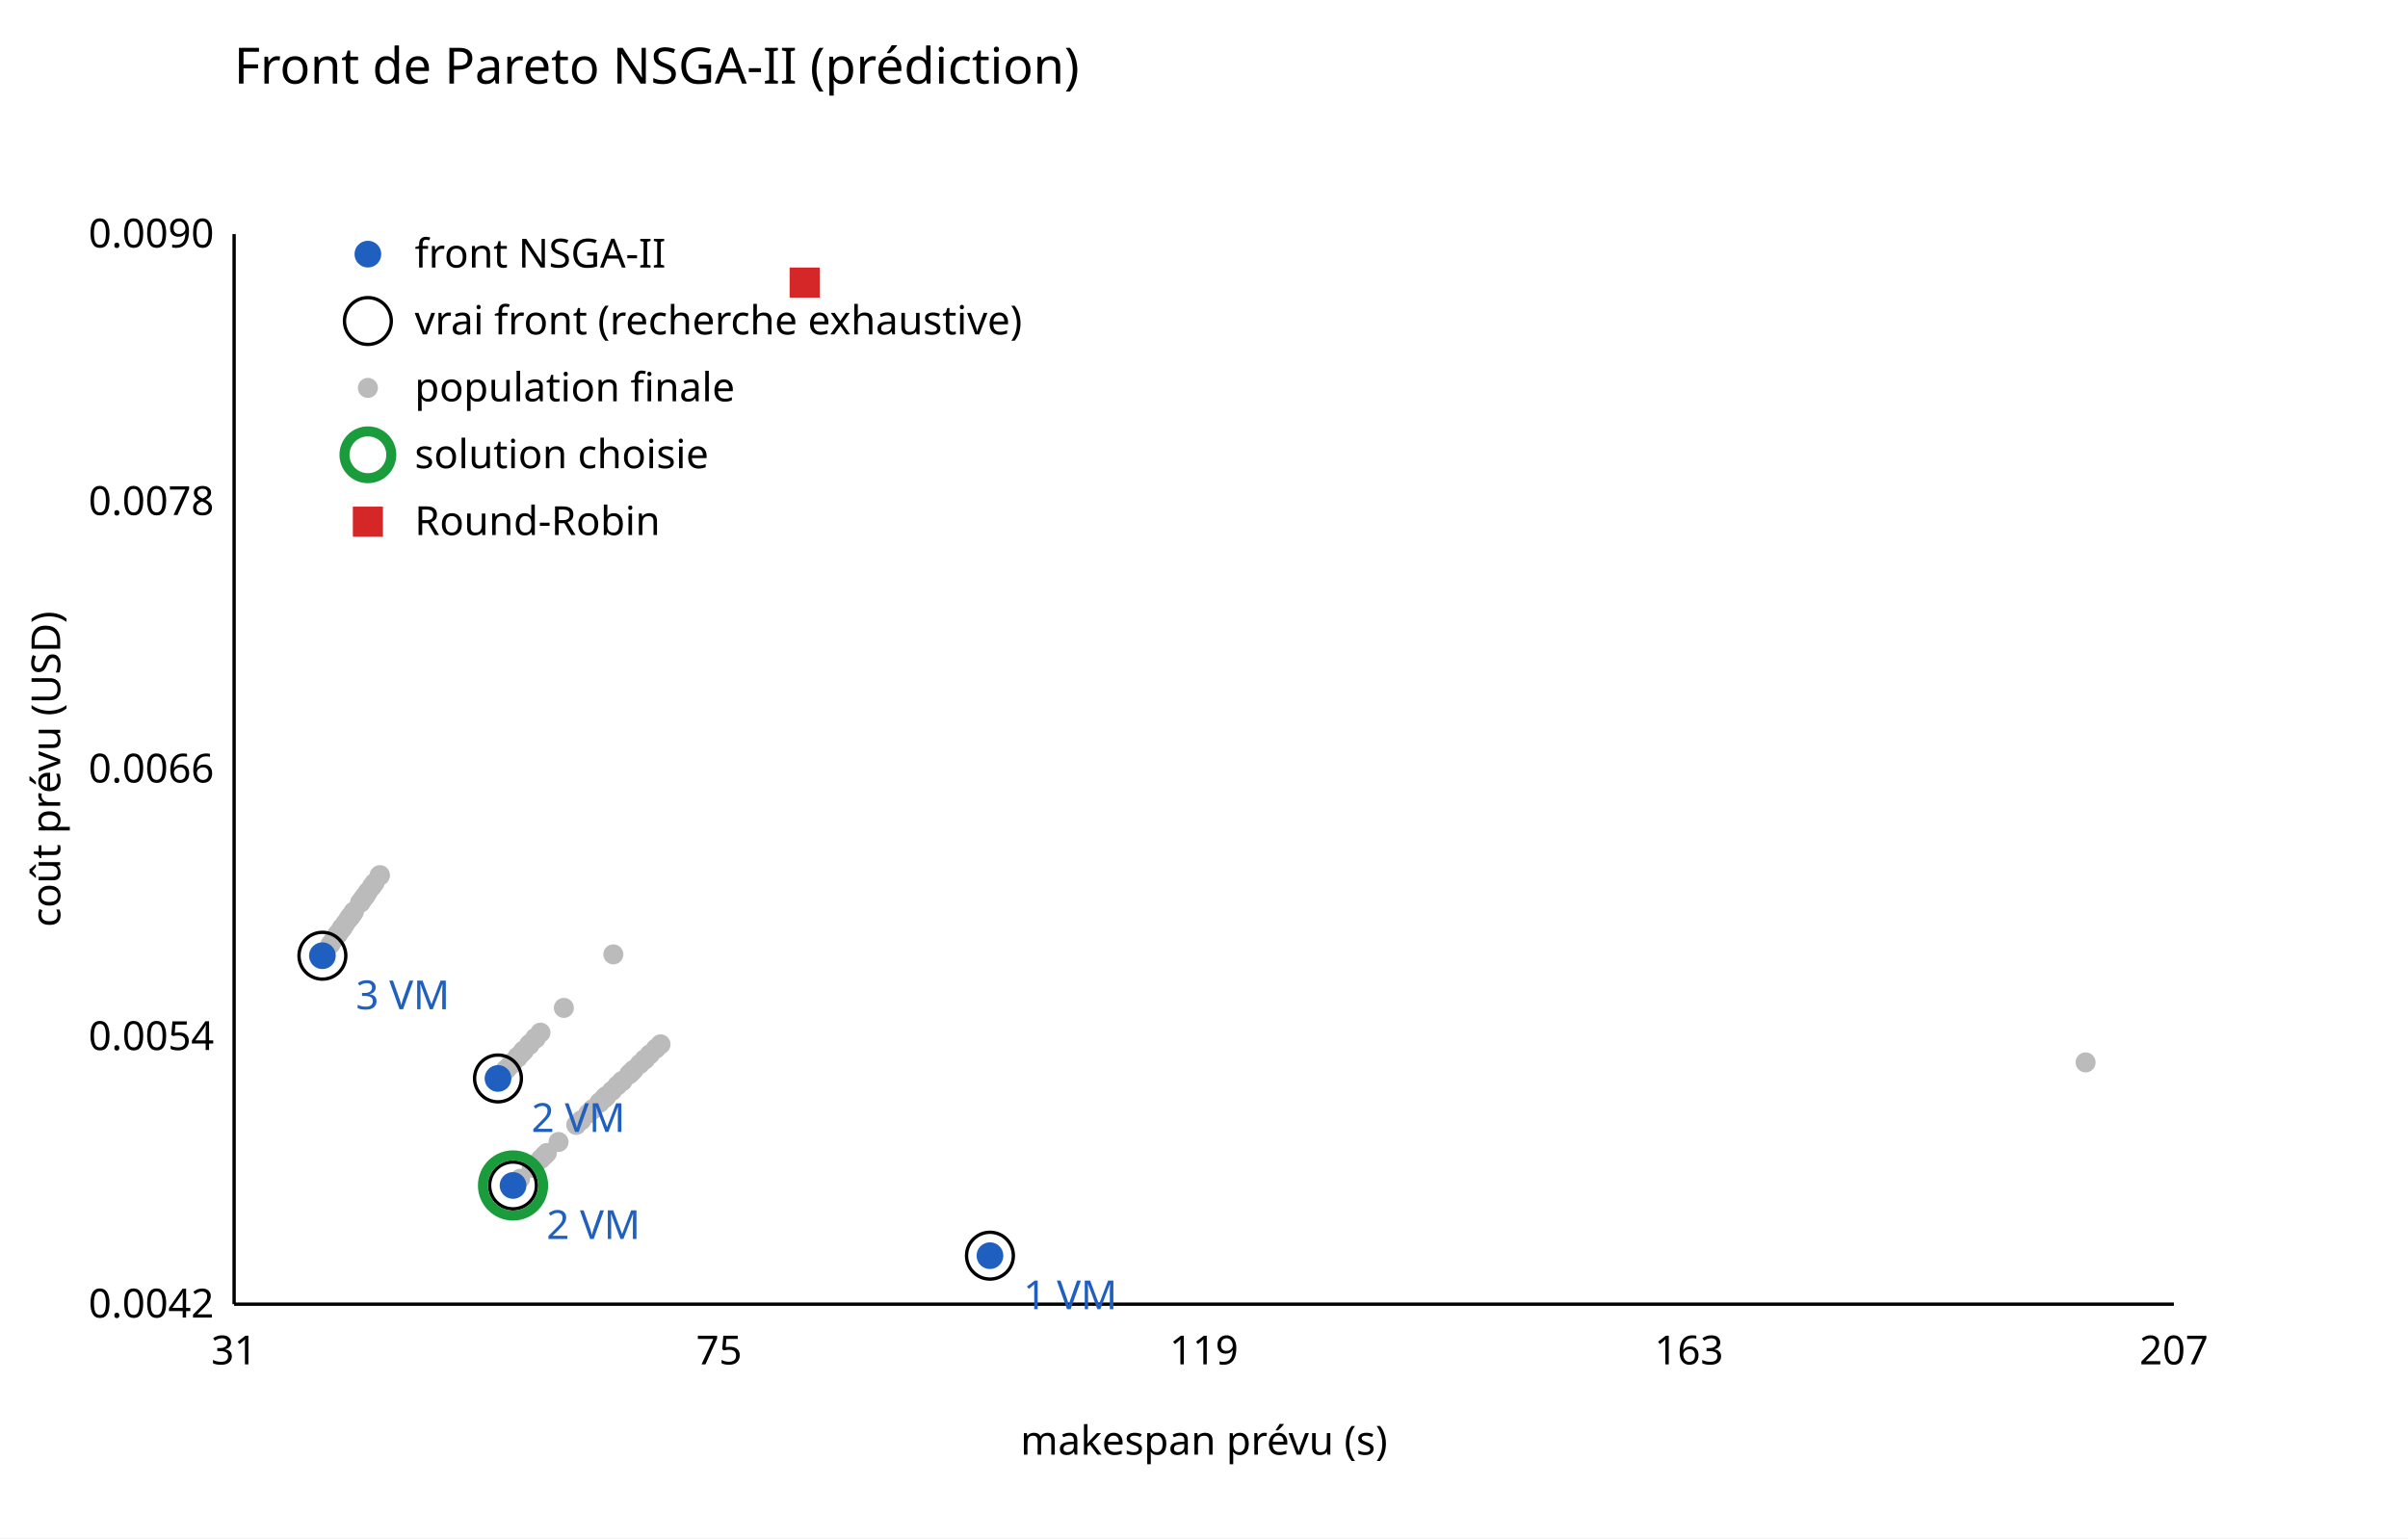
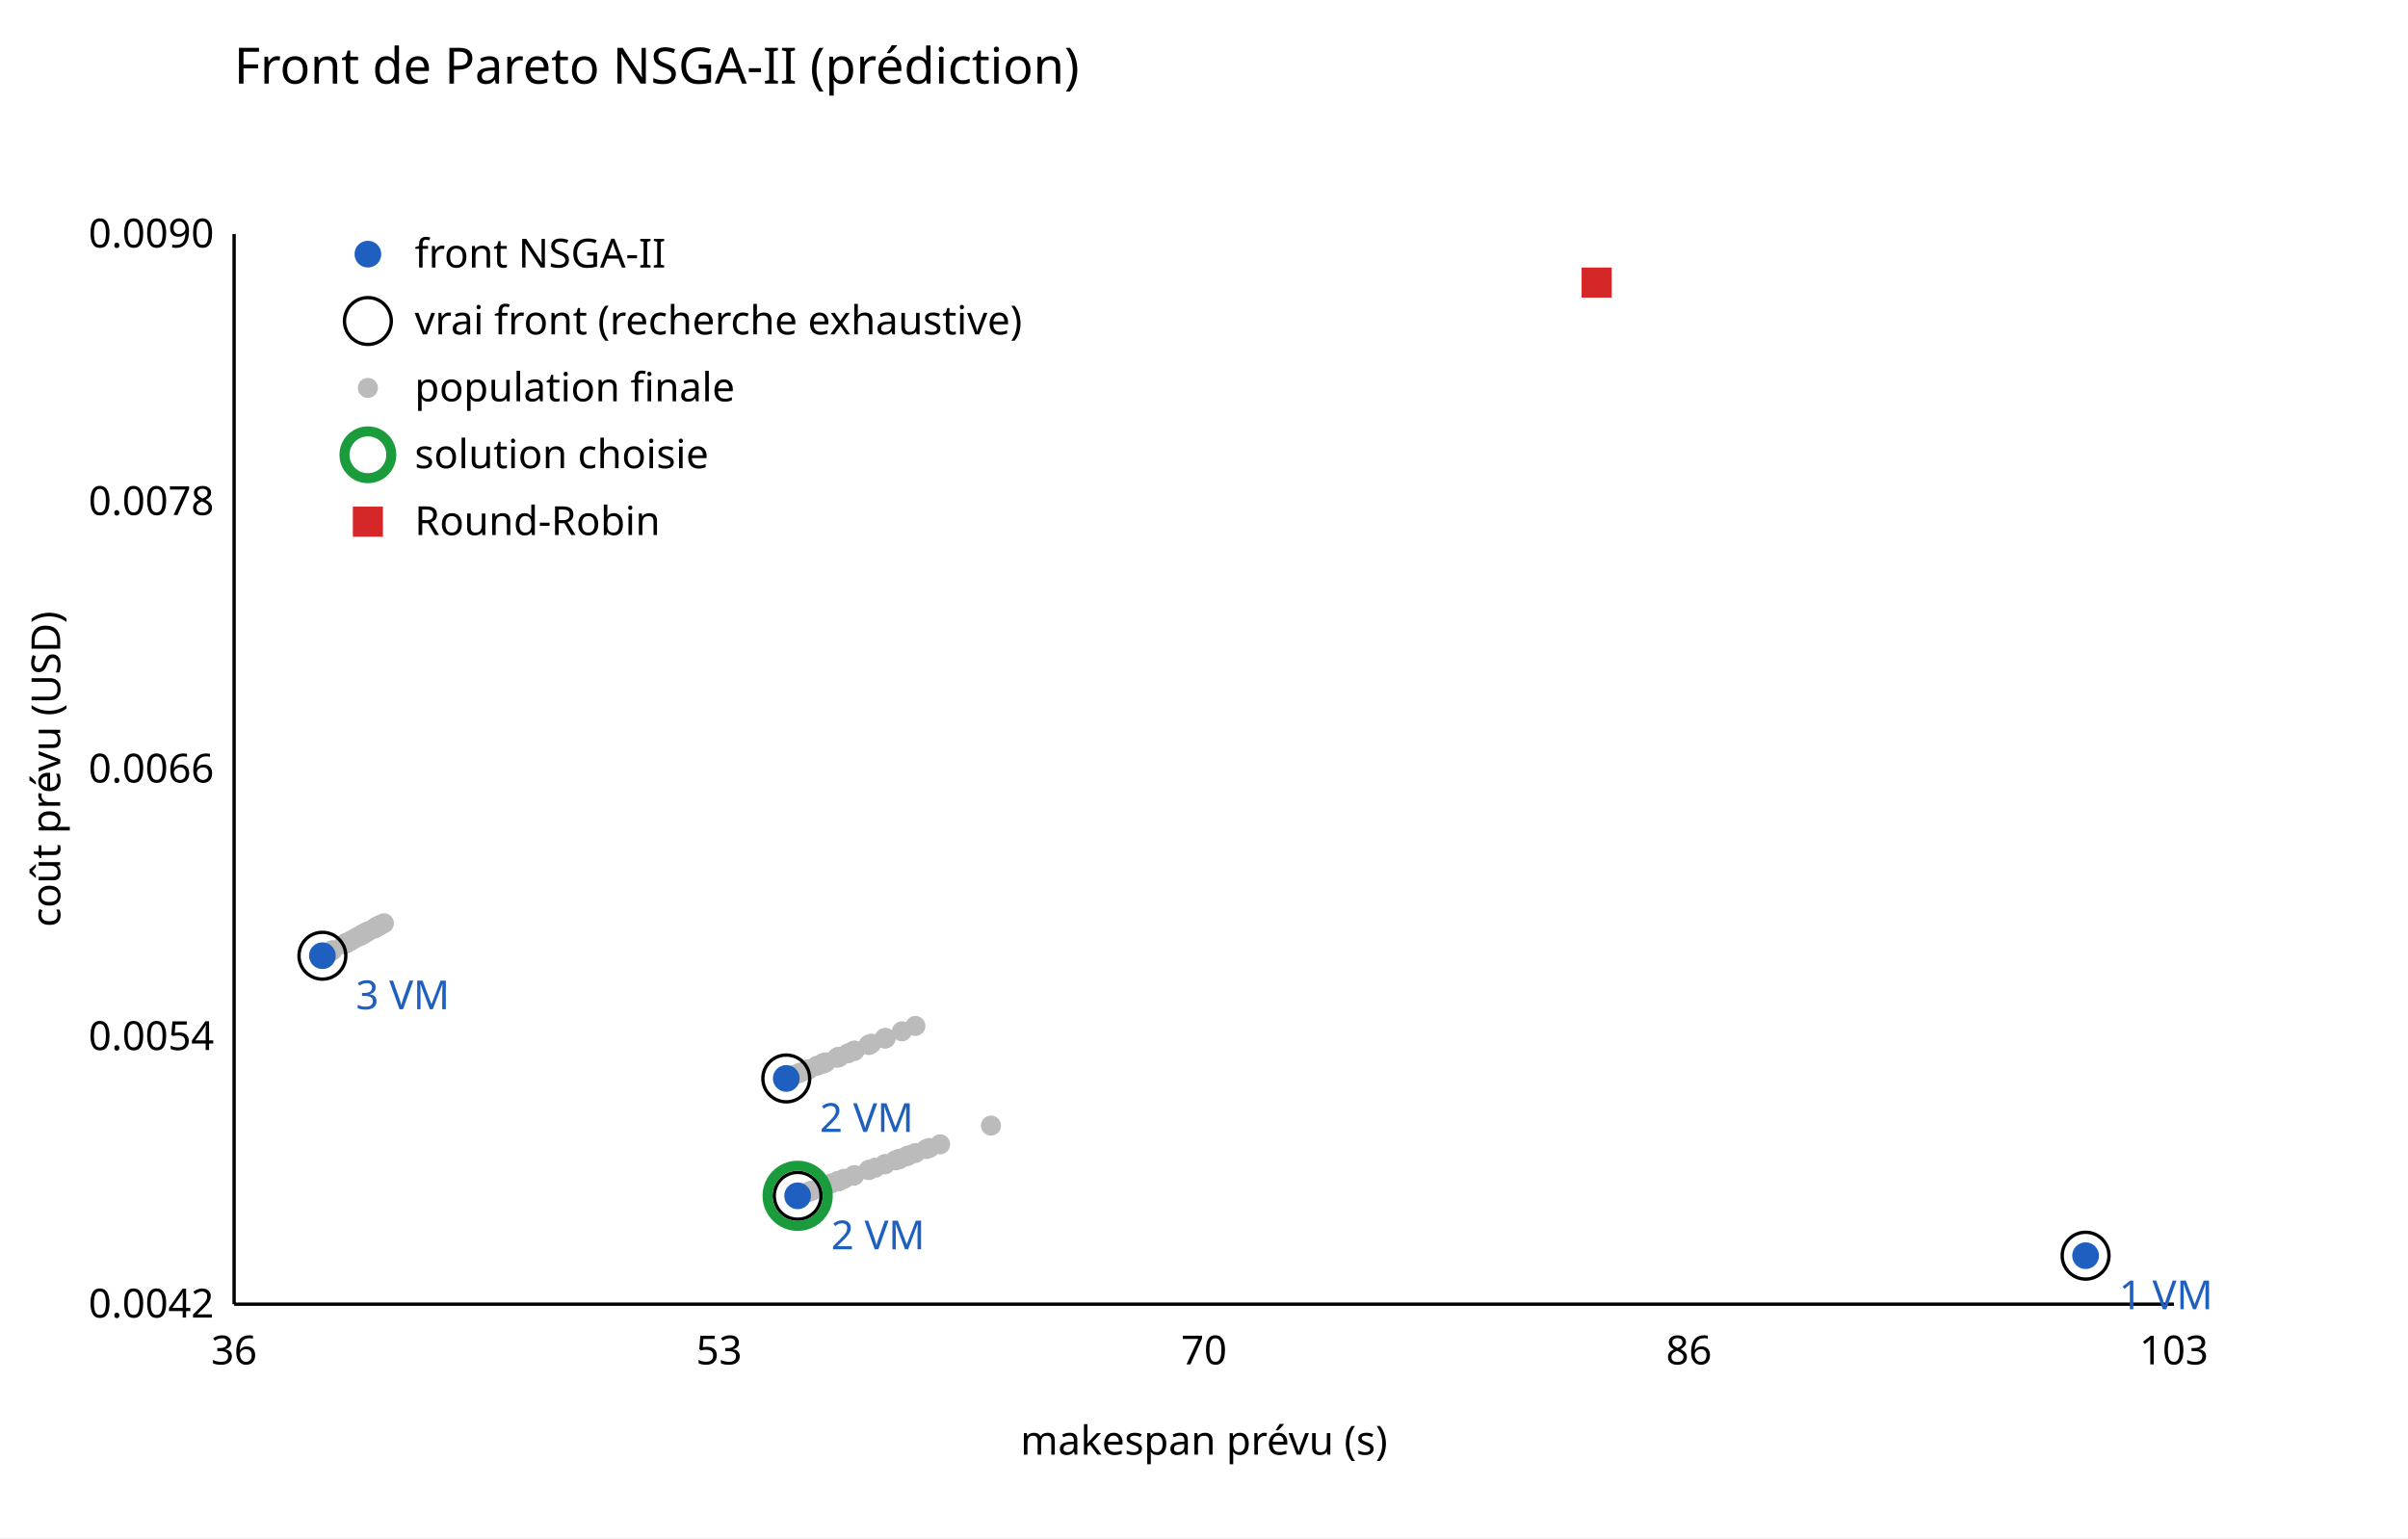
<svg xmlns="http://www.w3.org/2000/svg" width="720" height="460" font-family="sans-serif" font-size="12">
  <rect width="100%" height="100%" fill="white" />
  <text x="70" y="25" font-size="15">Front de Pareto NSGA-II (prédiction)</text>
  <line x1="70" y1="390" x2="650" y2="390" stroke="black" />
  <line x1="70" y1="70" x2="70" y2="390" stroke="black" />
-   <text x="70" y="408" text-anchor="middle">31</text>
+   <text x="70" y="408" text-anchor="middle">36</text>
  <text x="64" y="394" text-anchor="end">0.0042</text>
-   <text x="215" y="408" text-anchor="middle">75</text>
+   <text x="215" y="408" text-anchor="middle">53</text>
  <text x="64" y="314" text-anchor="end">0.0054</text>
-   <text x="360" y="408" text-anchor="middle">119</text>
+   <text x="360" y="408" text-anchor="middle">70</text>
  <text x="64" y="234" text-anchor="end">0.0066</text>
-   <text x="505" y="408" text-anchor="middle">163</text>
+   <text x="505" y="408" text-anchor="middle">86</text>
  <text x="64" y="154" text-anchor="end">0.0078</text>
-   <text x="650" y="408" text-anchor="middle">207</text>
+   <text x="650" y="408" text-anchor="middle">103</text>
  <text x="64" y="74" text-anchor="end">0.0090</text>
  <text x="360" y="435" text-anchor="middle">makespan prévu (s)</text>
  <text x="18" y="230" transform="rotate(-90 18 230)" text-anchor="middle">coût prévu (USD)</text>
-   <circle cx="296.0" cy="375.5" r="3" fill="#bbbbbb" />
+   <circle cx="623.6" cy="375.5" r="3" fill="#bbbbbb" />
  <circle cx="96.4" cy="285.8" r="3" fill="#bbbbbb" />
-   <circle cx="153.4" cy="354.5" r="3" fill="#bbbbbb" />
-   <circle cx="148.9" cy="322.5" r="3" fill="#bbbbbb" />
-   <circle cx="154.8" cy="353.2" r="3" fill="#bbbbbb" />
-   <circle cx="149.1" cy="322.2" r="3" fill="#bbbbbb" />
-   <circle cx="97.2" cy="284.7" r="3" fill="#bbbbbb" />
-   <circle cx="155.5" cy="352.5" r="3" fill="#bbbbbb" />
-   <circle cx="149.3" cy="322.1" r="3" fill="#bbbbbb" />
-   <circle cx="98.8" cy="282.4" r="3" fill="#bbbbbb" />
-   <circle cx="159.0" cy="349.2" r="3" fill="#bbbbbb" />
-   <circle cx="149.5" cy="321.8" r="3" fill="#bbbbbb" />
-   <circle cx="99.8" cy="280.9" r="3" fill="#bbbbbb" />
-   <circle cx="160.1" cy="348.1" r="3" fill="#bbbbbb" />
-   <circle cx="149.6" cy="321.7" r="3" fill="#bbbbbb" />
-   <circle cx="100.7" cy="279.7" r="3" fill="#bbbbbb" />
-   <circle cx="161.7" cy="346.6" r="3" fill="#bbbbbb" />
-   <circle cx="149.9" cy="321.4" r="3" fill="#bbbbbb" />
-   <circle cx="101.0" cy="279.4" r="3" fill="#bbbbbb" />
-   <circle cx="162.8" cy="345.5" r="3" fill="#bbbbbb" />
-   <circle cx="150.5" cy="320.8" r="3" fill="#bbbbbb" />
-   <circle cx="101.0" cy="279.3" r="3" fill="#bbbbbb" />
-   <circle cx="163.5" cy="344.8" r="3" fill="#bbbbbb" />
-   <circle cx="151.2" cy="320.0" r="3" fill="#bbbbbb" />
-   <circle cx="101.6" cy="278.5" r="3" fill="#bbbbbb" />
-   <circle cx="167.0" cy="341.5" r="3" fill="#bbbbbb" />
-   <circle cx="151.3" cy="319.8" r="3" fill="#bbbbbb" />
-   <circle cx="102.2" cy="277.7" r="3" fill="#bbbbbb" />
-   <circle cx="172.3" cy="336.4" r="3" fill="#bbbbbb" />
-   <circle cx="151.4" cy="319.8" r="3" fill="#bbbbbb" />
-   <circle cx="102.3" cy="277.5" r="3" fill="#bbbbbb" />
-   <circle cx="173.8" cy="335.0" r="3" fill="#bbbbbb" />
-   <circle cx="152.4" cy="318.7" r="3" fill="#bbbbbb" />
-   <circle cx="102.3" cy="277.5" r="3" fill="#bbbbbb" />
-   <circle cx="175.9" cy="333.0" r="3" fill="#bbbbbb" />
-   <circle cx="153.0" cy="318.1" r="3" fill="#bbbbbb" />
-   <circle cx="102.6" cy="277.2" r="3" fill="#bbbbbb" />
-   <circle cx="177.2" cy="331.8" r="3" fill="#bbbbbb" />
-   <circle cx="153.1" cy="317.9" r="3" fill="#bbbbbb" />
-   <circle cx="103.3" cy="276.1" r="3" fill="#bbbbbb" />
-   <circle cx="177.2" cy="331.7" r="3" fill="#bbbbbb" />
-   <circle cx="153.1" cy="317.9" r="3" fill="#bbbbbb" />
-   <circle cx="104.2" cy="274.8" r="3" fill="#bbbbbb" />
-   <circle cx="179.2" cy="329.8" r="3" fill="#bbbbbb" />
-   <circle cx="153.4" cy="317.7" r="3" fill="#bbbbbb" />
-   <circle cx="179.4" cy="329.6" r="3" fill="#bbbbbb" />
-   <circle cx="154.7" cy="316.3" r="3" fill="#bbbbbb" />
-   <circle cx="104.5" cy="274.5" r="3" fill="#bbbbbb" />
-   <circle cx="180.7" cy="328.4" r="3" fill="#bbbbbb" />
-   <circle cx="154.7" cy="316.2" r="3" fill="#bbbbbb" />
-   <circle cx="104.8" cy="274.0" r="3" fill="#bbbbbb" />
-   <circle cx="180.8" cy="328.3" r="3" fill="#bbbbbb" />
-   <circle cx="154.8" cy="316.1" r="3" fill="#bbbbbb" />
-   <circle cx="105.1" cy="273.7" r="3" fill="#bbbbbb" />
-   <circle cx="181.0" cy="328.1" r="3" fill="#bbbbbb" />
-   <circle cx="154.8" cy="316.1" r="3" fill="#bbbbbb" />
-   <circle cx="181.2" cy="327.9" r="3" fill="#bbbbbb" />
-   <circle cx="154.9" cy="316.0" r="3" fill="#bbbbbb" />
-   <circle cx="105.7" cy="272.8" r="3" fill="#bbbbbb" />
-   <circle cx="181.4" cy="327.7" r="3" fill="#bbbbbb" />
-   <circle cx="155.9" cy="315.0" r="3" fill="#bbbbbb" />
-   <circle cx="105.8" cy="272.6" r="3" fill="#bbbbbb" />
-   <circle cx="183.0" cy="326.2" r="3" fill="#bbbbbb" />
-   <circle cx="156.5" cy="314.3" r="3" fill="#bbbbbb" />
-   <circle cx="107.7" cy="270.0" r="3" fill="#bbbbbb" />
-   <circle cx="184.6" cy="324.6" r="3" fill="#bbbbbb" />
-   <circle cx="156.6" cy="314.2" r="3" fill="#bbbbbb" />
-   <circle cx="107.7" cy="269.9" r="3" fill="#bbbbbb" />
-   <circle cx="186.0" cy="323.3" r="3" fill="#bbbbbb" />
-   <circle cx="156.6" cy="314.2" r="3" fill="#bbbbbb" />
-   <circle cx="108.0" cy="269.6" r="3" fill="#bbbbbb" />
-   <circle cx="186.1" cy="323.3" r="3" fill="#bbbbbb" />
-   <circle cx="158.2" cy="312.5" r="3" fill="#bbbbbb" />
-   <circle cx="108.5" cy="268.8" r="3" fill="#bbbbbb" />
-   <circle cx="188.1" cy="321.3" r="3" fill="#bbbbbb" />
-   <circle cx="158.3" cy="312.4" r="3" fill="#bbbbbb" />
-   <circle cx="109.2" cy="267.9" r="3" fill="#bbbbbb" />
-   <circle cx="188.7" cy="320.7" r="3" fill="#bbbbbb" />
-   <circle cx="158.5" cy="312.1" r="3" fill="#bbbbbb" />
-   <circle cx="109.3" cy="267.8" r="3" fill="#bbbbbb" />
-   <circle cx="189.5" cy="319.9" r="3" fill="#bbbbbb" />
-   <circle cx="160.0" cy="310.5" r="3" fill="#bbbbbb" />
-   <circle cx="110.0" cy="266.7" r="3" fill="#bbbbbb" />
-   <circle cx="191.3" cy="318.2" r="3" fill="#bbbbbb" />
-   <circle cx="160.1" cy="310.5" r="3" fill="#bbbbbb" />
-   <circle cx="111.2" cy="265.1" r="3" fill="#bbbbbb" />
-   <circle cx="623.6" cy="317.7" r="3" fill="#bbbbbb" />
-   <circle cx="160.1" cy="310.5" r="3" fill="#bbbbbb" />
-   <circle cx="192.7" cy="316.9" r="3" fill="#bbbbbb" />
-   <circle cx="112.0" cy="264.0" r="3" fill="#bbbbbb" />
-   <circle cx="192.9" cy="316.7" r="3" fill="#bbbbbb" />
-   <circle cx="160.2" cy="310.4" r="3" fill="#bbbbbb" />
-   <circle cx="113.5" cy="261.9" r="3" fill="#bbbbbb" />
-   <circle cx="194.3" cy="315.3" r="3" fill="#bbbbbb" />
-   <circle cx="161.6" cy="308.8" r="3" fill="#bbbbbb" />
-   <circle cx="196.1" cy="313.6" r="3" fill="#bbbbbb" />
-   <circle cx="168.6" cy="301.4" r="3" fill="#bbbbbb" />
-   <circle cx="113.6" cy="261.7" r="3" fill="#bbbbbb" />
-   <circle cx="197.5" cy="312.3" r="3" fill="#bbbbbb" />
-   <circle cx="183.4" cy="285.4" r="3" fill="#bbbbbb" />
+   <circle cx="238.5" cy="357.6" r="3" fill="#bbbbbb" />
+   <circle cx="235.1" cy="322.5" r="3" fill="#bbbbbb" />
+   <circle cx="238.6" cy="357.5" r="3" fill="#bbbbbb" />
+   <circle cx="97.5" cy="285.2" r="3" fill="#bbbbbb" />
+   <circle cx="235.7" cy="322.2" r="3" fill="#bbbbbb" />
+   <circle cx="239.3" cy="357.3" r="3" fill="#bbbbbb" />
+   <circle cx="97.8" cy="285.0" r="3" fill="#bbbbbb" />
+   <circle cx="236.0" cy="322.1" r="3" fill="#bbbbbb" />
+   <circle cx="241.6" cy="356.5" r="3" fill="#bbbbbb" />
+   <circle cx="98.5" cy="284.7" r="3" fill="#bbbbbb" />
+   <circle cx="236.8" cy="321.8" r="3" fill="#bbbbbb" />
+   <circle cx="241.8" cy="356.4" r="3" fill="#bbbbbb" />
+   <circle cx="99.3" cy="284.2" r="3" fill="#bbbbbb" />
+   <circle cx="237.0" cy="321.7" r="3" fill="#bbbbbb" />
+   <circle cx="242.7" cy="356.1" r="3" fill="#bbbbbb" />
+   <circle cx="99.4" cy="284.2" r="3" fill="#bbbbbb" />
+   <circle cx="237.7" cy="321.4" r="3" fill="#bbbbbb" />
+   <circle cx="242.8" cy="356.0" r="3" fill="#bbbbbb" />
+   <circle cx="102.9" cy="282.4" r="3" fill="#bbbbbb" />
+   <circle cx="239.2" cy="320.8" r="3" fill="#bbbbbb" />
+   <circle cx="246.0" cy="354.9" r="3" fill="#bbbbbb" />
+   <circle cx="103.5" cy="282.0" r="3" fill="#bbbbbb" />
+   <circle cx="241.1" cy="320.0" r="3" fill="#bbbbbb" />
+   <circle cx="246.3" cy="354.8" r="3" fill="#bbbbbb" />
+   <circle cx="103.6" cy="282.0" r="3" fill="#bbbbbb" />
+   <circle cx="241.6" cy="319.8" r="3" fill="#bbbbbb" />
+   <circle cx="246.9" cy="354.5" r="3" fill="#bbbbbb" />
+   <circle cx="103.6" cy="282.0" r="3" fill="#bbbbbb" />
+   <circle cx="241.8" cy="319.8" r="3" fill="#bbbbbb" />
+   <circle cx="248.6" cy="353.9" r="3" fill="#bbbbbb" />
+   <circle cx="103.7" cy="281.9" r="3" fill="#bbbbbb" />
+   <circle cx="244.3" cy="318.7" r="3" fill="#bbbbbb" />
+   <circle cx="250.5" cy="353.2" r="3" fill="#bbbbbb" />
+   <circle cx="104.8" cy="281.4" r="3" fill="#bbbbbb" />
+   <circle cx="246.0" cy="318.1" r="3" fill="#bbbbbb" />
+   <circle cx="250.7" cy="353.2" r="3" fill="#bbbbbb" />
+   <circle cx="105.6" cy="280.9" r="3" fill="#bbbbbb" />
+   <circle cx="246.3" cy="317.9" r="3" fill="#bbbbbb" />
+   <circle cx="250.8" cy="353.2" r="3" fill="#bbbbbb" />
+   <circle cx="246.3" cy="317.9" r="3" fill="#bbbbbb" />
+   <circle cx="251.0" cy="353.1" r="3" fill="#bbbbbb" />
+   <circle cx="106.7" cy="280.3" r="3" fill="#bbbbbb" />
+   <circle cx="246.9" cy="317.7" r="3" fill="#bbbbbb" />
+   <circle cx="252.4" cy="352.5" r="3" fill="#bbbbbb" />
+   <circle cx="107.8" cy="279.8" r="3" fill="#bbbbbb" />
+   <circle cx="250.3" cy="316.3" r="3" fill="#bbbbbb" />
+   <circle cx="255.2" cy="351.6" r="3" fill="#bbbbbb" />
+   <circle cx="250.5" cy="316.2" r="3" fill="#bbbbbb" />
+   <circle cx="107.9" cy="279.7" r="3" fill="#bbbbbb" />
+   <circle cx="255.5" cy="351.4" r="3" fill="#bbbbbb" />
+   <circle cx="250.7" cy="316.1" r="3" fill="#bbbbbb" />
+   <circle cx="108.5" cy="279.4" r="3" fill="#bbbbbb" />
+   <circle cx="259.7" cy="349.9" r="3" fill="#bbbbbb" />
+   <circle cx="250.8" cy="316.1" r="3" fill="#bbbbbb" />
+   <circle cx="108.6" cy="279.3" r="3" fill="#bbbbbb" />
+   <circle cx="251.0" cy="316.0" r="3" fill="#bbbbbb" />
+   <circle cx="259.9" cy="349.8" r="3" fill="#bbbbbb" />
+   <circle cx="108.7" cy="279.3" r="3" fill="#bbbbbb" />
+   <circle cx="253.5" cy="315.0" r="3" fill="#bbbbbb" />
+   <circle cx="261.7" cy="349.2" r="3" fill="#bbbbbb" />
+   <circle cx="108.9" cy="279.2" r="3" fill="#bbbbbb" />
+   <circle cx="255.2" cy="314.3" r="3" fill="#bbbbbb" />
+   <circle cx="264.5" cy="348.2" r="3" fill="#bbbbbb" />
+   <circle cx="109.5" cy="278.8" r="3" fill="#bbbbbb" />
+   <circle cx="255.5" cy="314.2" r="3" fill="#bbbbbb" />
+   <circle cx="264.7" cy="348.1" r="3" fill="#bbbbbb" />
+   <circle cx="110.1" cy="278.5" r="3" fill="#bbbbbb" />
+   <circle cx="255.5" cy="314.2" r="3" fill="#bbbbbb" />
+   <circle cx="267.7" cy="347.0" r="3" fill="#bbbbbb" />
+   <circle cx="259.7" cy="312.5" r="3" fill="#bbbbbb" />
+   <circle cx="111.8" cy="277.7" r="3" fill="#bbbbbb" />
+   <circle cx="268.7" cy="346.7" r="3" fill="#bbbbbb" />
+   <circle cx="259.9" cy="312.4" r="3" fill="#bbbbbb" />
+   <circle cx="112.1" cy="277.5" r="3" fill="#bbbbbb" />
+   <circle cx="268.9" cy="346.6" r="3" fill="#bbbbbb" />
+   <circle cx="260.5" cy="312.1" r="3" fill="#bbbbbb" />
+   <circle cx="112.1" cy="277.5" r="3" fill="#bbbbbb" />
+   <circle cx="269.1" cy="346.5" r="3" fill="#bbbbbb" />
+   <circle cx="264.5" cy="310.5" r="3" fill="#bbbbbb" />
+   <circle cx="112.7" cy="277.2" r="3" fill="#bbbbbb" />
+   <circle cx="271.0" cy="345.8" r="3" fill="#bbbbbb" />
+   <circle cx="264.7" cy="310.5" r="3" fill="#bbbbbb" />
+   <circle cx="112.9" cy="277.1" r="3" fill="#bbbbbb" />
+   <circle cx="271.7" cy="345.5" r="3" fill="#bbbbbb" />
+   <circle cx="264.7" cy="310.5" r="3" fill="#bbbbbb" />
+   <circle cx="112.9" cy="277.0" r="3" fill="#bbbbbb" />
+   <circle cx="273.7" cy="344.8" r="3" fill="#bbbbbb" />
+   <circle cx="264.8" cy="310.4" r="3" fill="#bbbbbb" />
+   <circle cx="113.0" cy="277.0" r="3" fill="#bbbbbb" />
+   <circle cx="277.0" cy="343.6" r="3" fill="#bbbbbb" />
+   <circle cx="269.7" cy="308.4" r="3" fill="#bbbbbb" />
+   <circle cx="113.7" cy="276.6" r="3" fill="#bbbbbb" />
+   <circle cx="277.9" cy="343.3" r="3" fill="#bbbbbb" />
+   <circle cx="273.7" cy="306.8" r="3" fill="#bbbbbb" />
+   <circle cx="114.0" cy="276.5" r="3" fill="#bbbbbb" />
+   <circle cx="281.1" cy="342.2" r="3" fill="#bbbbbb" />
+   <circle cx="114.8" cy="276.1" r="3" fill="#bbbbbb" />
+   <circle cx="296.3" cy="336.6" r="3" fill="#bbbbbb" />
  <circle cx="96.4" cy="285.8" r="7" fill="none" stroke="black" />
-   <circle cx="148.9" cy="322.5" r="7" fill="none" stroke="black" />
-   <circle cx="153.4" cy="354.5" r="7" fill="none" stroke="black" />
-   <circle cx="296.0" cy="375.5" r="7" fill="none" stroke="black" />
+   <circle cx="235.1" cy="322.5" r="7" fill="none" stroke="black" />
+   <circle cx="238.5" cy="357.6" r="7" fill="none" stroke="black" />
+   <circle cx="623.6" cy="375.5" r="7" fill="none" stroke="black" />
  <circle cx="96.4" cy="285.8" r="4" fill="#1f5fbf" />
  <text x="106.4" y="301.8" fill="#1f5fbf">3 VM</text>
-   <circle cx="148.9" cy="322.5" r="4" fill="#1f5fbf" />
-   <text x="158.9" y="338.5" fill="#1f5fbf">2 VM</text>
-   <circle cx="153.4" cy="354.5" r="4" fill="#1f5fbf" />
-   <text x="163.4" y="370.5" fill="#1f5fbf">2 VM</text>
-   <circle cx="296.0" cy="375.5" r="4" fill="#1f5fbf" />
-   <text x="306.0" y="391.5" fill="#1f5fbf">1 VM</text>
-   <circle cx="153.4" cy="354.5" r="9" fill="none" stroke="#1a9c3c" stroke-width="3" />
-   <rect x="236.1" y="80.0" width="9" height="9" fill="#d62728" />
+   <circle cx="235.1" cy="322.5" r="4" fill="#1f5fbf" />
+   <text x="245.1" y="338.5" fill="#1f5fbf">2 VM</text>
+   <circle cx="238.5" cy="357.6" r="4" fill="#1f5fbf" />
+   <text x="248.5" y="373.6" fill="#1f5fbf">2 VM</text>
+   <circle cx="623.6" cy="375.5" r="4" fill="#1f5fbf" />
+   <text x="633.6" y="391.5" fill="#1f5fbf">1 VM</text>
+   <circle cx="238.5" cy="357.6" r="9" fill="none" stroke="#1a9c3c" stroke-width="3" />
+   <rect x="472.9" y="80.0" width="9" height="9" fill="#d62728" />
  <g transform="translate(110 80)">
    <circle cx="0" cy="-4" r="4" fill="#1f5fbf" />
    <text x="14" y="0">front NSGA-II</text>
  </g>
  <g transform="translate(110 100)">
    <circle cx="0" cy="-4" r="7" fill="none" stroke="black" />
    <text x="14" y="0">vrai front (recherche exhaustive)</text>
  </g>
  <g transform="translate(110 120)">
    <circle cx="0" cy="-4" r="3" fill="#bbbbbb" />
    <text x="14" y="0">population finale</text>
  </g>
  <g transform="translate(110 140)">
    <circle cx="0" cy="-4" r="7" fill="none" stroke="#1a9c3c" stroke-width="3" />
    <text x="14" y="0">solution choisie</text>
  </g>
  <g transform="translate(110 160)">
    <rect x="-4.5" y="-8.5" width="9" height="9" fill="#d62728" />
    <text x="14" y="0">Round-Robin</text>
  </g>
</svg>
